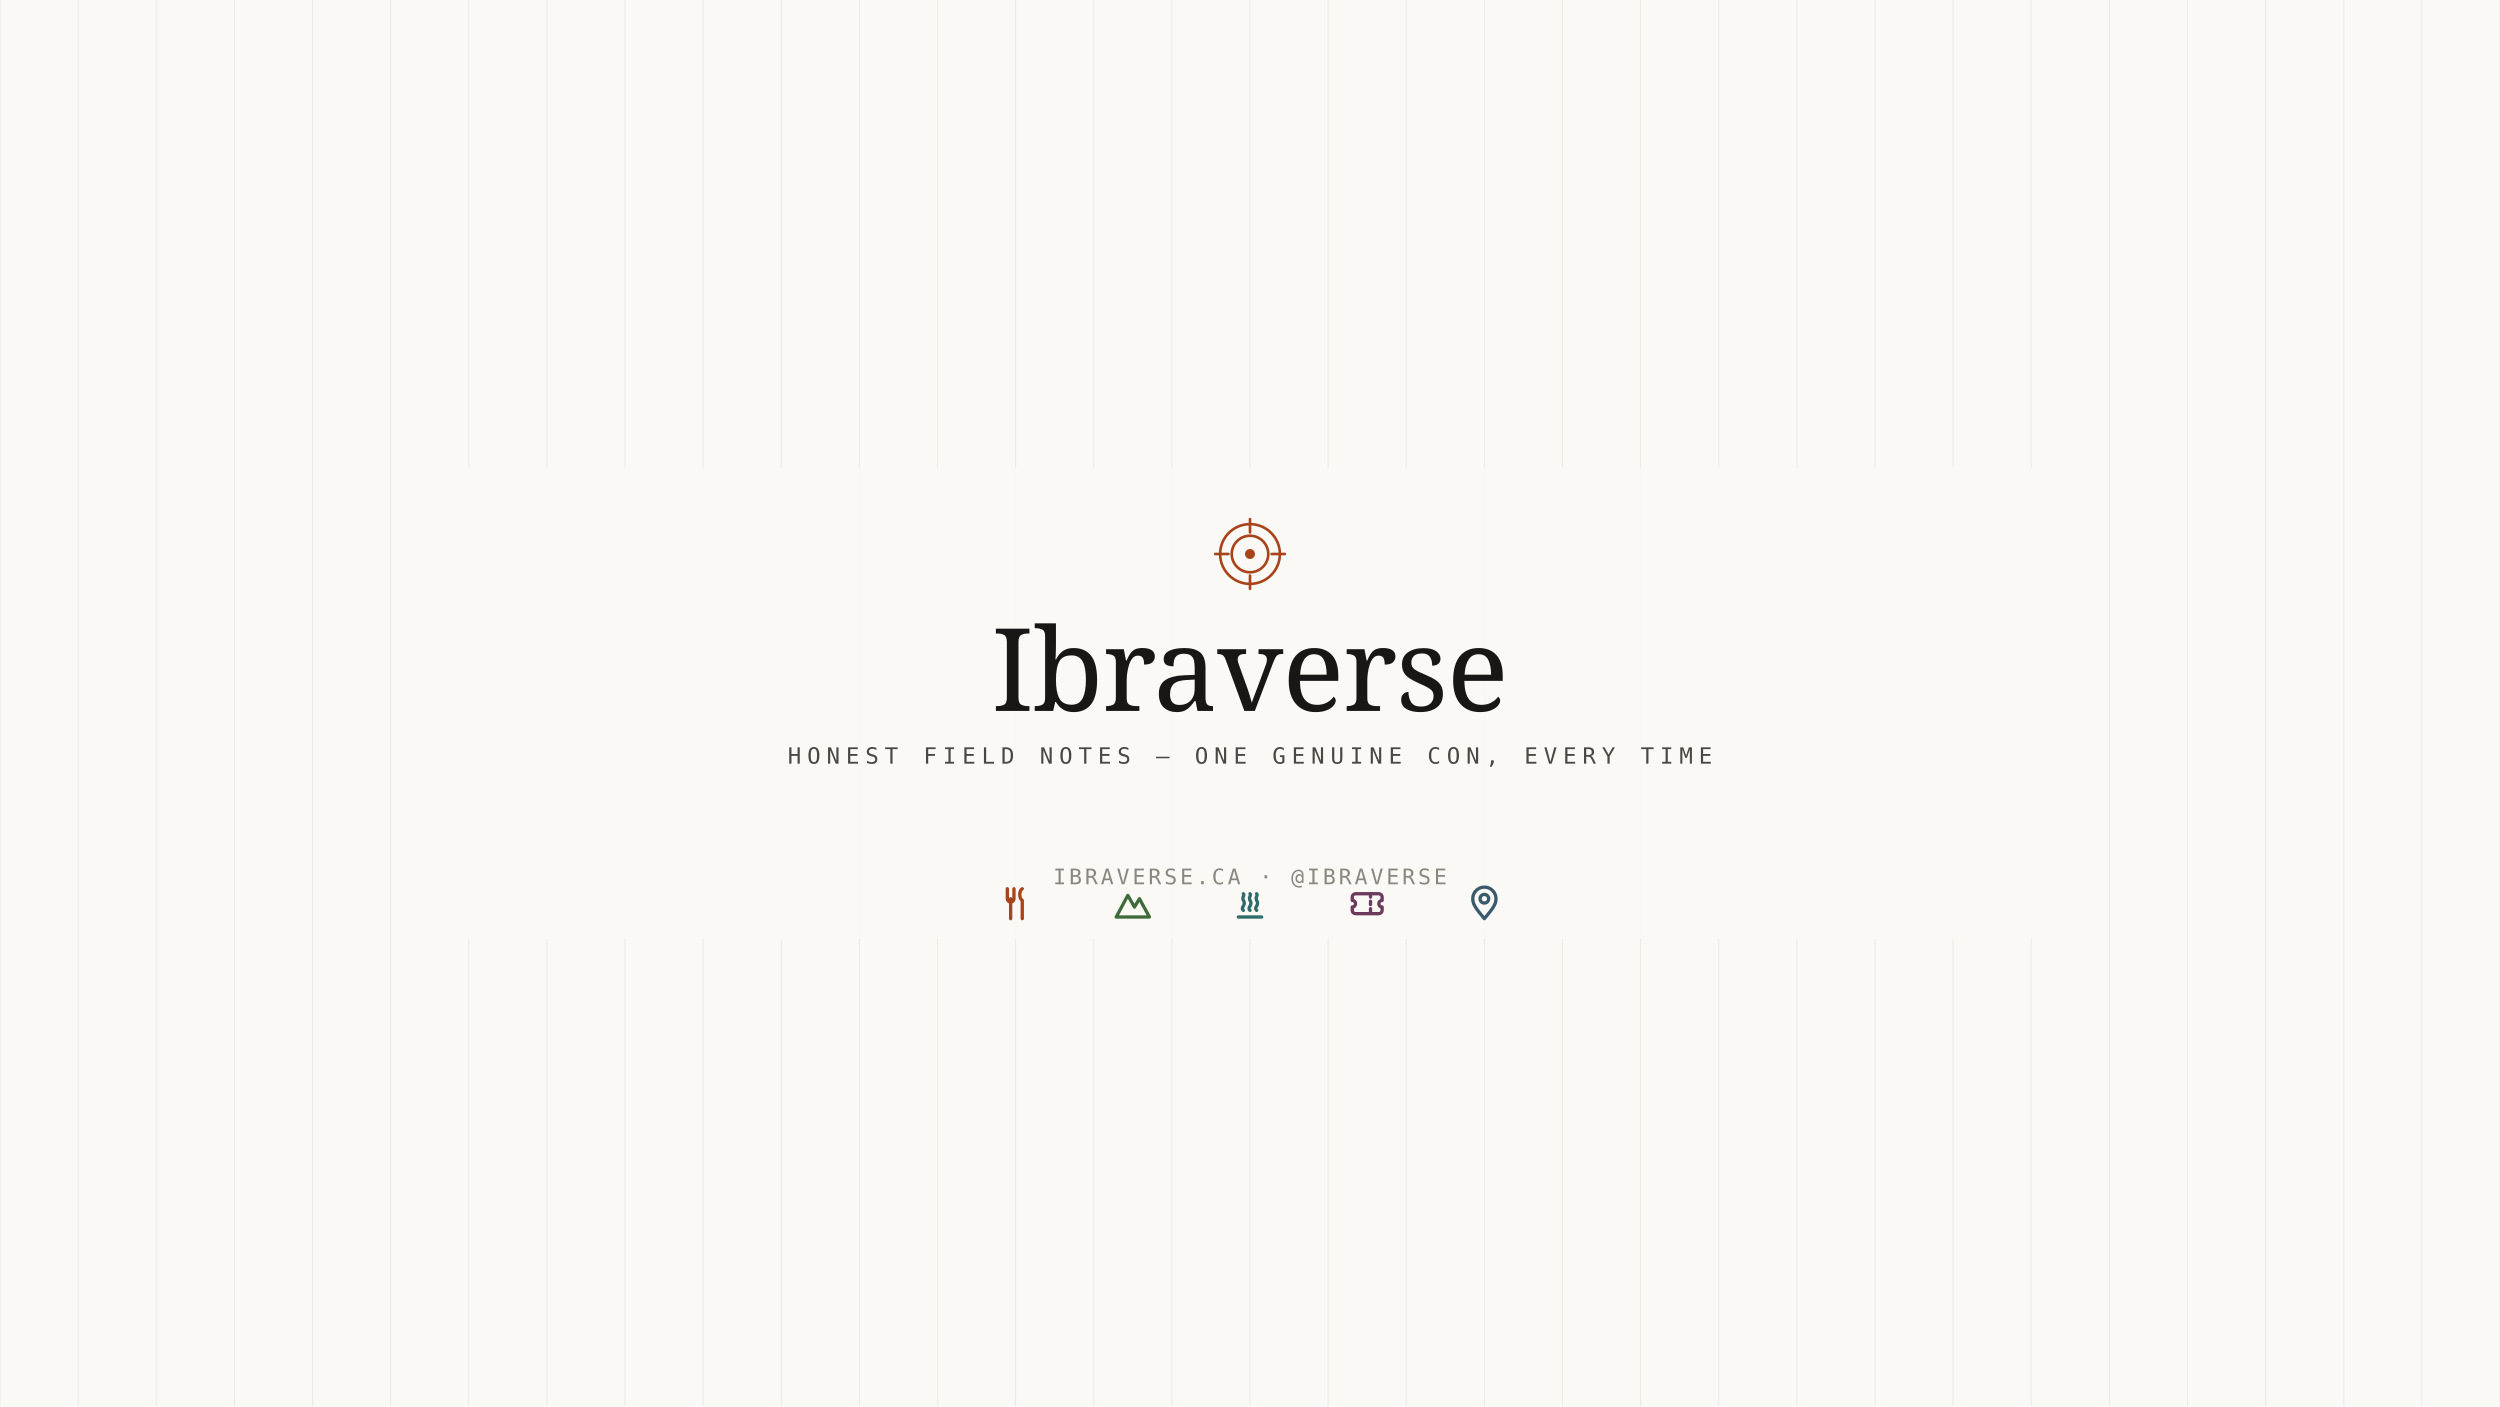
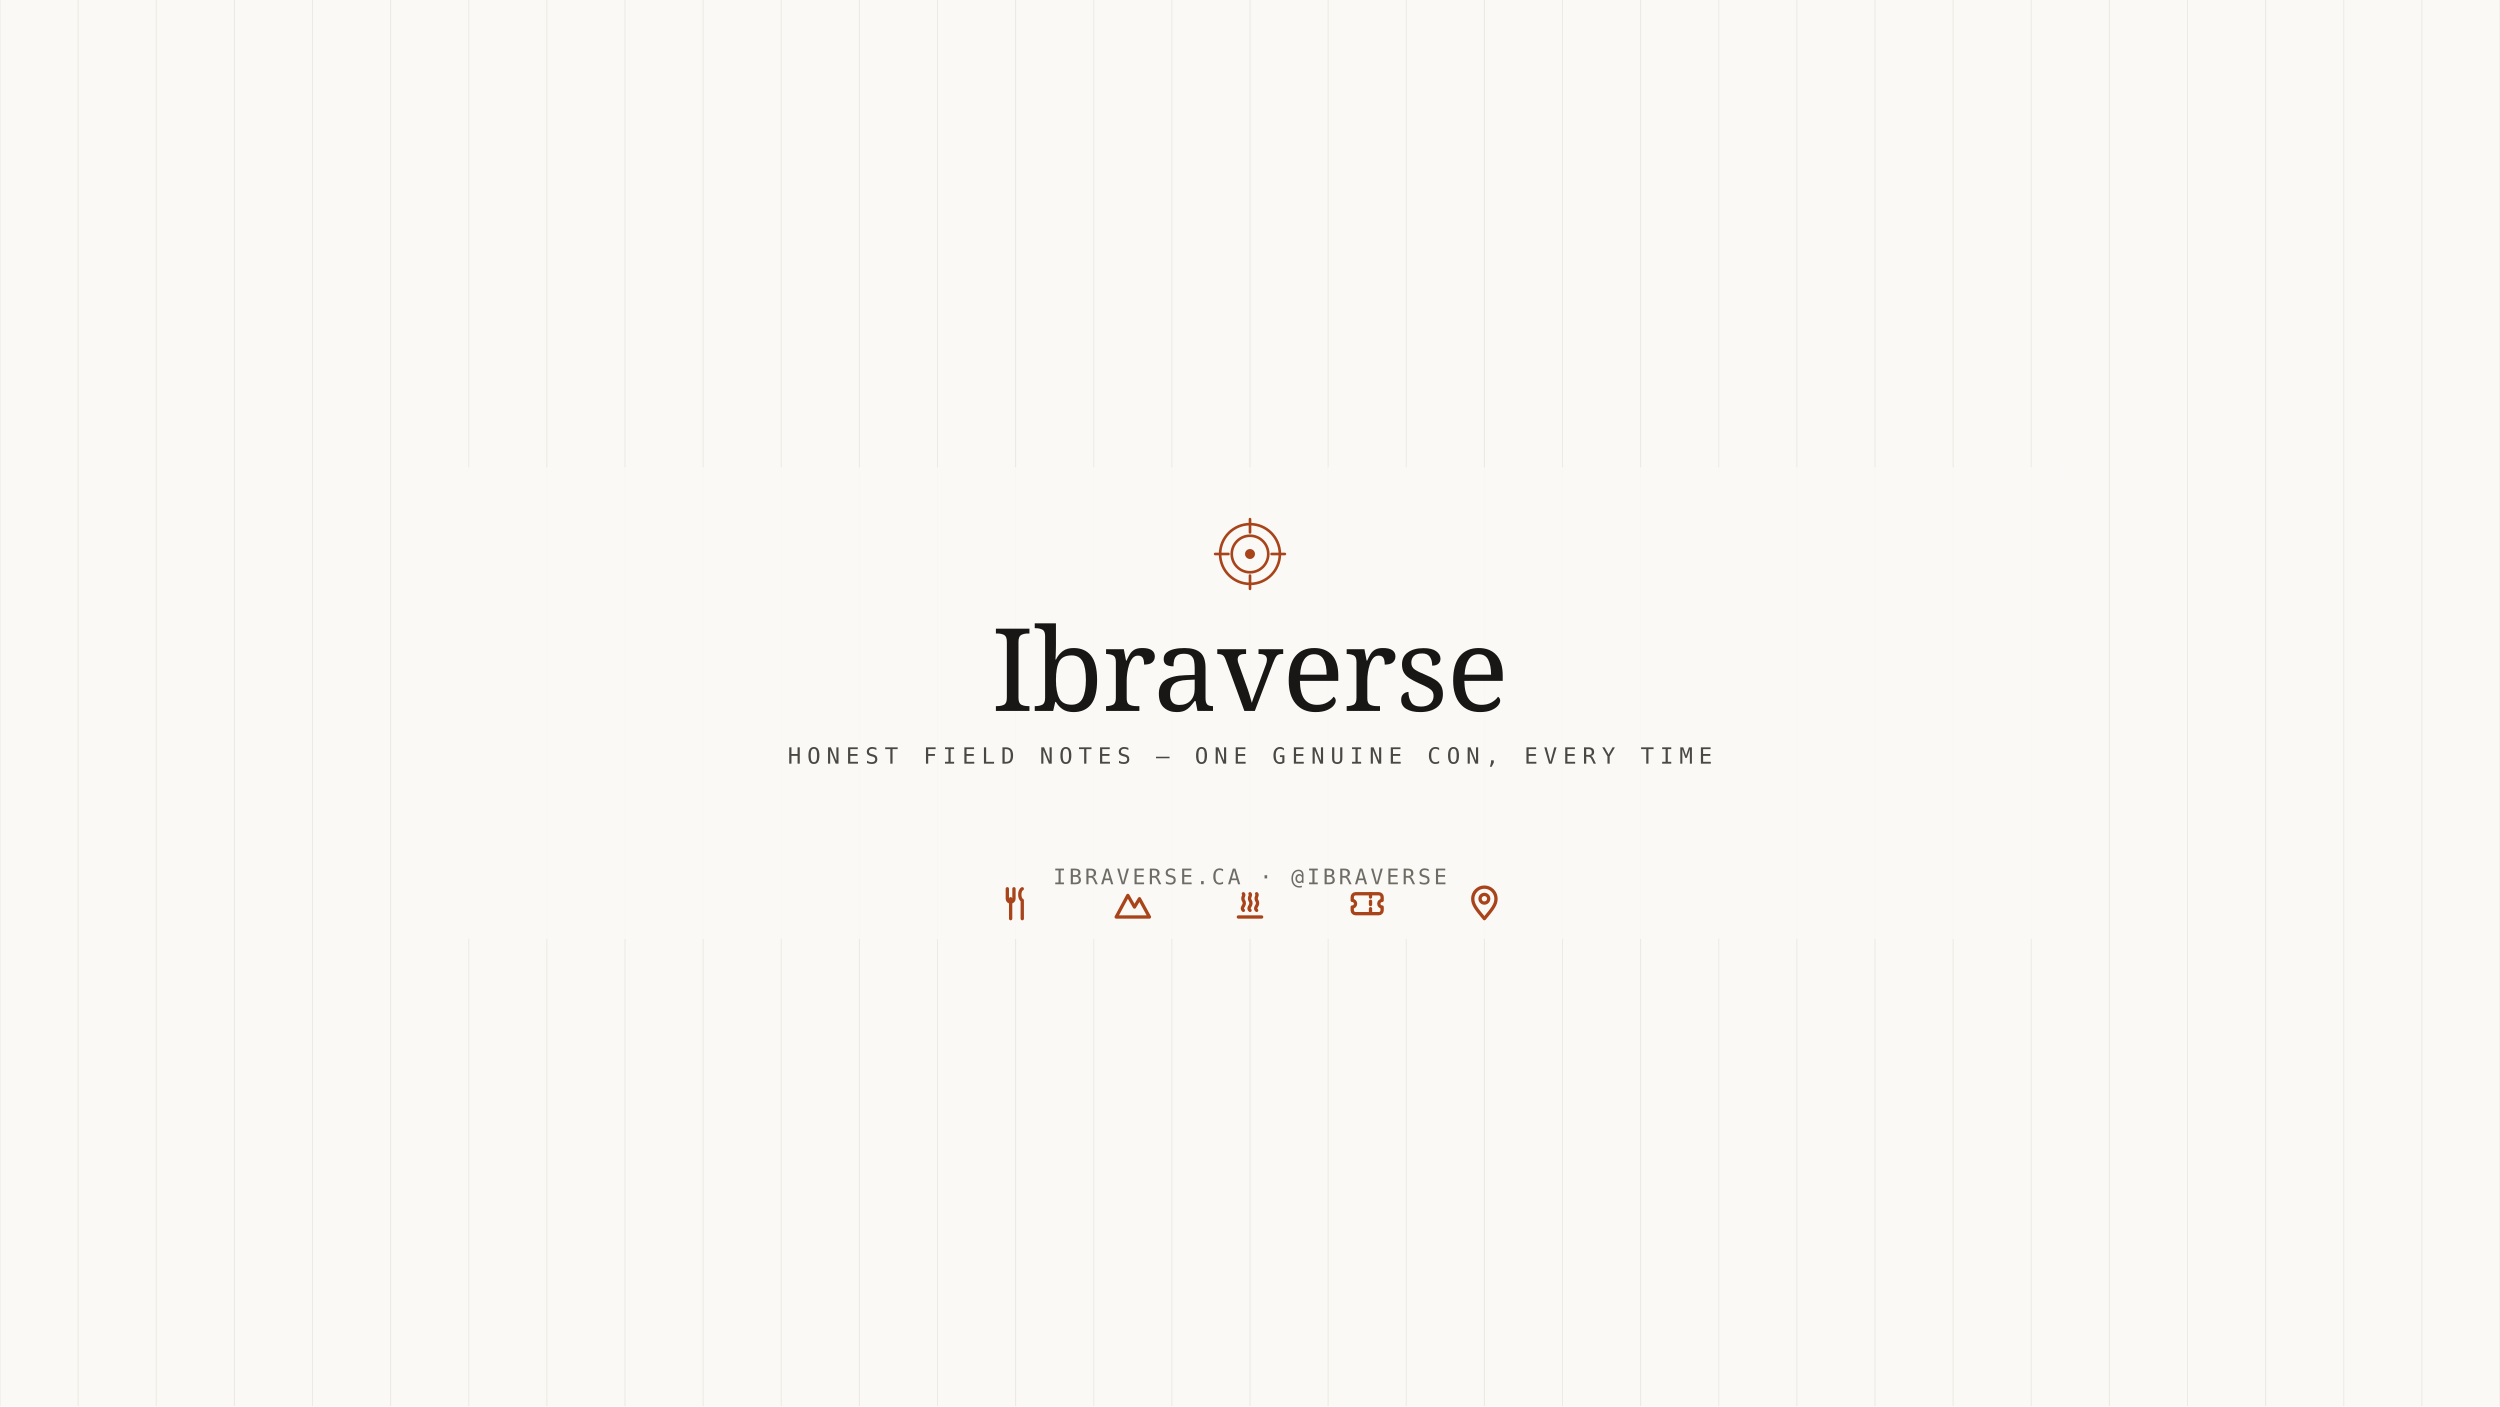
<svg xmlns="http://www.w3.org/2000/svg" width="2560" height="1440" viewBox="0 0 2560 1440">
  <rect width="2560" height="1440" fill="#faf9f6" />
  <g opacity="0.45">
    <line x1="0" y1="0" x2="0" y2="1440" stroke="#d9d6cb" stroke-width="1" />
    <line x1="80" y1="0" x2="80" y2="1440" stroke="#d9d6cb" stroke-width="1" />
    <line x1="160" y1="0" x2="160" y2="1440" stroke="#d9d6cb" stroke-width="1" />
    <line x1="240" y1="0" x2="240" y2="1440" stroke="#d9d6cb" stroke-width="1" />
    <line x1="320" y1="0" x2="320" y2="1440" stroke="#d9d6cb" stroke-width="1" />
    <line x1="400" y1="0" x2="400" y2="1440" stroke="#d9d6cb" stroke-width="1" />
    <line x1="480" y1="0" x2="480" y2="1440" stroke="#d9d6cb" stroke-width="1" />
    <line x1="560" y1="0" x2="560" y2="1440" stroke="#d9d6cb" stroke-width="1" />
    <line x1="640" y1="0" x2="640" y2="1440" stroke="#d9d6cb" stroke-width="1" />
    <line x1="720" y1="0" x2="720" y2="1440" stroke="#d9d6cb" stroke-width="1" />
    <line x1="800" y1="0" x2="800" y2="1440" stroke="#d9d6cb" stroke-width="1" />
    <line x1="880" y1="0" x2="880" y2="1440" stroke="#d9d6cb" stroke-width="1" />
    <line x1="960" y1="0" x2="960" y2="1440" stroke="#d9d6cb" stroke-width="1" />
    <line x1="1040" y1="0" x2="1040" y2="1440" stroke="#d9d6cb" stroke-width="1" />
    <line x1="1120" y1="0" x2="1120" y2="1440" stroke="#d9d6cb" stroke-width="1" />
    <line x1="1200" y1="0" x2="1200" y2="1440" stroke="#d9d6cb" stroke-width="1" />
    <line x1="1280" y1="0" x2="1280" y2="1440" stroke="#d9d6cb" stroke-width="1" />
    <line x1="1360" y1="0" x2="1360" y2="1440" stroke="#d9d6cb" stroke-width="1" />
    <line x1="1440" y1="0" x2="1440" y2="1440" stroke="#d9d6cb" stroke-width="1" />
    <line x1="1520" y1="0" x2="1520" y2="1440" stroke="#d9d6cb" stroke-width="1" />
    <line x1="1600" y1="0" x2="1600" y2="1440" stroke="#d9d6cb" stroke-width="1" />
    <line x1="1680" y1="0" x2="1680" y2="1440" stroke="#d9d6cb" stroke-width="1" />
    <line x1="1760" y1="0" x2="1760" y2="1440" stroke="#d9d6cb" stroke-width="1" />
    <line x1="1840" y1="0" x2="1840" y2="1440" stroke="#d9d6cb" stroke-width="1" />
    <line x1="1920" y1="0" x2="1920" y2="1440" stroke="#d9d6cb" stroke-width="1" />
    <line x1="2000" y1="0" x2="2000" y2="1440" stroke="#d9d6cb" stroke-width="1" />
    <line x1="2080" y1="0" x2="2080" y2="1440" stroke="#d9d6cb" stroke-width="1" />
    <line x1="2160" y1="0" x2="2160" y2="1440" stroke="#d9d6cb" stroke-width="1" />
    <line x1="2240" y1="0" x2="2240" y2="1440" stroke="#d9d6cb" stroke-width="1" />
    <line x1="2320" y1="0" x2="2320" y2="1440" stroke="#d9d6cb" stroke-width="1" />
    <line x1="2400" y1="0" x2="2400" y2="1440" stroke="#d9d6cb" stroke-width="1" />
    <line x1="2480" y1="0" x2="2480" y2="1440" stroke="#d9d6cb" stroke-width="1" />
    <line x1="2560" y1="0" x2="2560" y2="1440" stroke="#d9d6cb" stroke-width="1" />
  </g>
  <rect x="447" y="478.5" width="1666" height="483" fill="#faf9f6" opacity="0.86" />
  <g transform="translate(1239.2,526.5) scale(1.7)">
    <circle cx="24" cy="24" r="18" fill="none" stroke="#a8431a" stroke-width="1.6" />
    <circle cx="24" cy="24" r="11" fill="none" stroke="#a8431a" stroke-width="1.6" />
    <circle cx="24" cy="24" r="3" fill="#a8431a" />
    <g stroke="#a8431a" stroke-width="1.6" stroke-linecap="round">
      <line x1="24" y1="3" x2="24" y2="11" />
      <line x1="24" y1="37" x2="24" y2="45" />
      <line x1="3" y1="24" x2="11" y2="24" />
      <line x1="37" y1="24" x2="45" y2="24" />
    </g>
  </g>
  <text x="1280" y="728" text-anchor="middle" font-family="'Instrument Serif',Georgia,serif" font-size="118" fill="#181715" letter-spacing="-0.01em">Ibraverse</text>
  <text x="1280" y="782" text-anchor="middle" font-family="'JetBrains Mono',monospace" font-size="23" letter-spacing="6" fill="#4a4843">HONEST FIELD NOTES — ONE GENUINE CON, EVERY TIME</text>
  <g transform="translate(1019.6,905) scale(1.7)" fill="none" stroke="#a8431a" stroke-width="2" stroke-linecap="round" stroke-linejoin="round">
    <path d="M7 3 V9 a2 2 0 0 0 4 0 V3 M9 9 V21" />
    <path d="M16 3 c-2 1 -2 6 0 7 V21" />
  </g>
-   <g transform="translate(1139.6,905) scale(1.7)" fill="none" stroke="#3f6b3a" stroke-width="2" stroke-linecap="round" stroke-linejoin="round">
+   <g transform="translate(1139.6,905) scale(1.7)" fill="none" stroke="#a8431a" stroke-width="2" stroke-linecap="round" stroke-linejoin="round">
    <path d="M2 20 L9 7 L13 14 L16 9 L22 20 Z" />
  </g>
-   <g transform="translate(1259.6,905) scale(1.7)" fill="none" stroke="#2f6b6b" stroke-width="2" stroke-linecap="round" stroke-linejoin="round">
+   <g transform="translate(1259.6,905) scale(1.7)" fill="none" stroke="#a8431a" stroke-width="2" stroke-linecap="round" stroke-linejoin="round">
    <path d="M5 20 H19" />
    <path d="M8 16 c-2 -2 2 -3 0 -6 c-1 -2 1 -3 0 -4" />
    <path d="M12 16 c-2 -2 2 -3 0 -6 c-1 -2 1 -3 0 -4" />
    <path d="M16 16 c-2 -2 2 -3 0 -6 c-1 -2 1 -3 0 -4" />
  </g>
-   <g transform="translate(1379.6,905) scale(1.7)" fill="none" stroke="#6b3a5d" stroke-width="2" stroke-linecap="round" stroke-linejoin="round">
+   <g transform="translate(1379.6,905) scale(1.7)" fill="none" stroke="#a8431a" stroke-width="2" stroke-linecap="round" stroke-linejoin="round">
    <path d="M3 8 a2 2 0 0 1 2 -2 H19 a2 2 0 0 1 2 2 v2 a2 2 0 0 0 0 4 v2 a2 2 0 0 1 -2 2 H5 a2 2 0 0 1 -2 -2 v-2 a2 2 0 0 0 0 -4 Z" />
    <path d="M14 6 V18" stroke-dasharray="2 2.5" />
  </g>
-   <g transform="translate(1499.6,905) scale(1.7)" fill="none" stroke="#3a5a6b" stroke-width="2" stroke-linecap="round" stroke-linejoin="round">
+   <g transform="translate(1499.6,905) scale(1.7)" fill="none" stroke="#a8431a" stroke-width="2" stroke-linecap="round" stroke-linejoin="round">
    <path d="M12 21 C7 15 5 12.5 5 9 a7 7 0 0 1 14 0 c0 3.5 -2 6 -7 12 Z" />
    <circle cx="12" cy="9" r="2.6" />
  </g>
-   <text x="1280" y="905.5" text-anchor="middle" font-family="'JetBrains Mono',monospace" font-size="22" letter-spacing="3" fill="#8a877f">IBRAVERSE.CA  ·  @IBRAVERSE</text>
+   <text x="1280" y="905.5" text-anchor="middle" font-family="'JetBrains Mono',monospace" font-size="22" letter-spacing="3" fill="#6e6c65">IBRAVERSE.CA  ·  @IBRAVERSE</text>
</svg>
